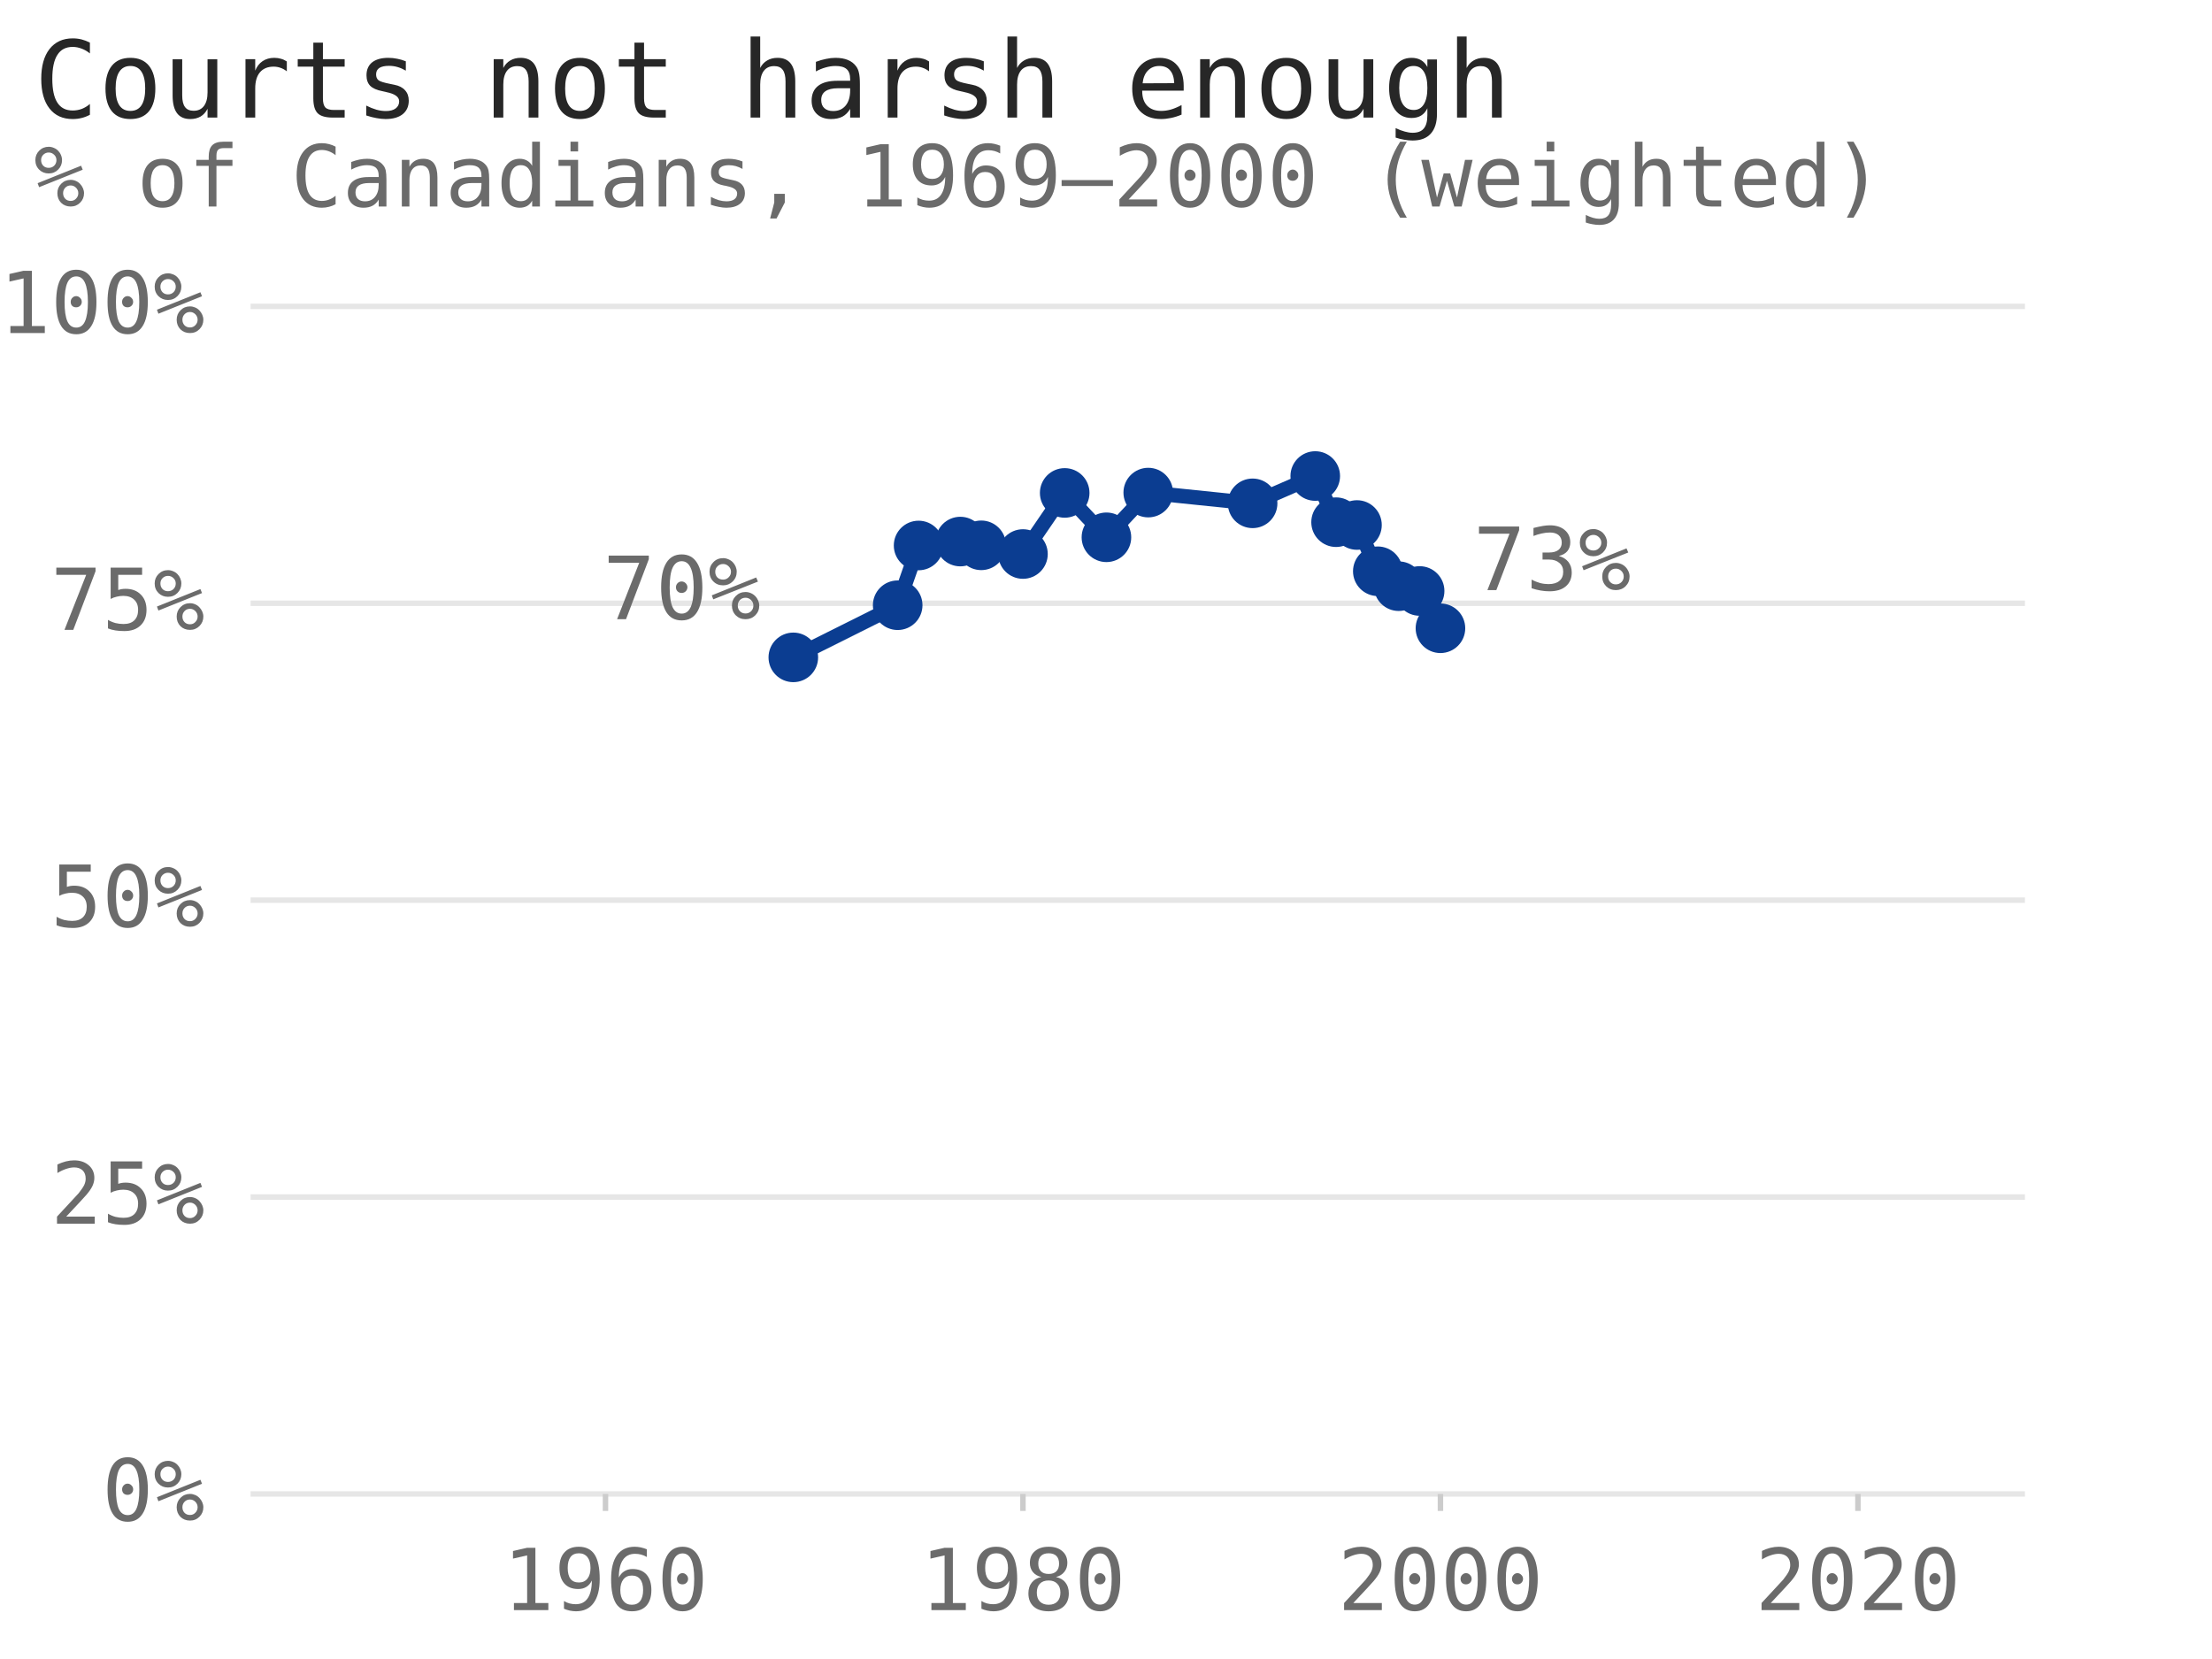
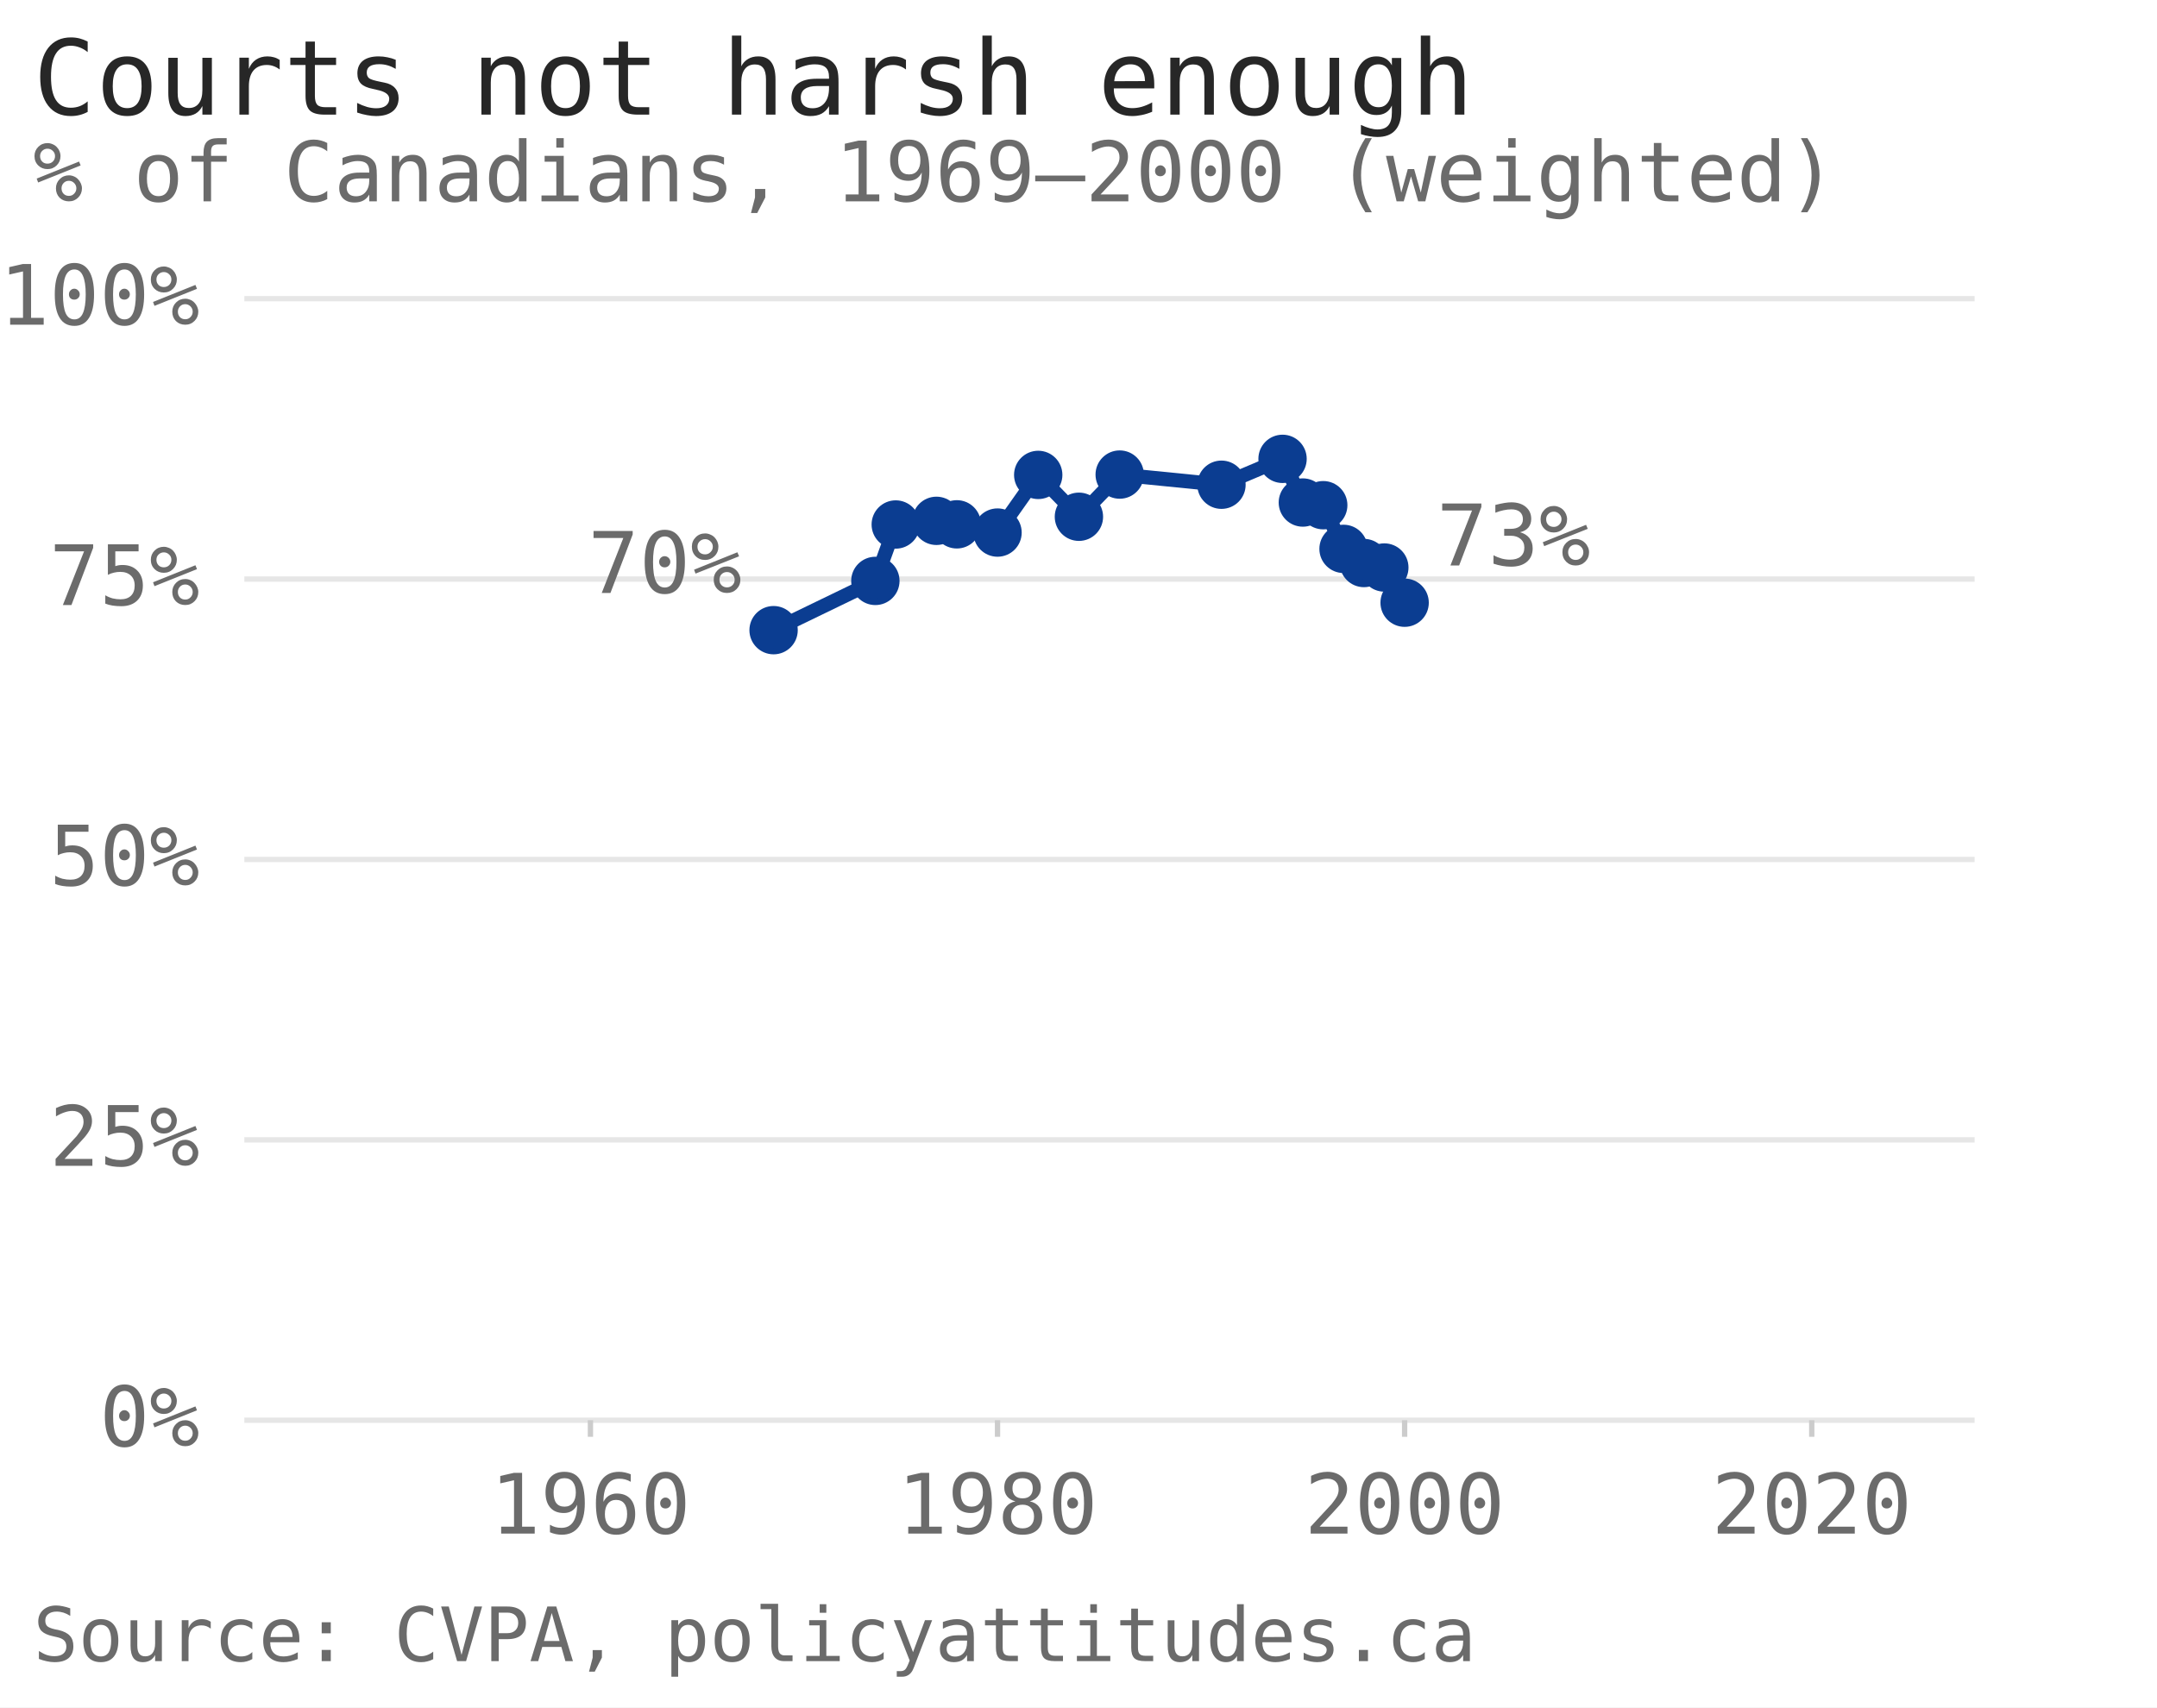
- <svg xmlns="http://www.w3.org/2000/svg" width="259.20pt" height="194.40pt" viewBox="0 0 259.20 194.40">
+ <svg xmlns="http://www.w3.org/2000/svg" width="259.20pt" height="205.20pt" viewBox="0 0 259.20 205.20">
  <g id="courts-not-harsh-enough" class="svglite">
    <defs>
      <style type="text/css">
    .svglite line, .svglite polyline, .svglite polygon, .svglite path, .svglite rect, .svglite circle {
      fill: none;
      stroke: #000000;
      stroke-linecap: round;
      stroke-linejoin: round;
      stroke-miterlimit: 10.00;
    }
    .svglite text {
      white-space: pre;
    }
    .svglite g.glyphgroup path {
      fill: inherit;
      stroke: none;
    }
  </style>
    </defs>
    <rect width="100%" height="100%" style="stroke: none; fill: #FFFFFF;" />
    <defs>
-       <clipPath id="courts-not-harsh-enough-cpMC4wMHwyNTkuMjB8MC4wMHwxOTQuNDA=">
-         <rect x="0.00" y="0.00" width="259.20" height="194.40" />
+       <clipPath id="courts-not-harsh-enough-cpMC4wMHwyNTkuMjB8MC4wMHwyMDUuMjA=">
+         <rect x="0.00" y="0.00" width="259.20" height="205.20" />
      </clipPath>
    </defs>
-     <g clip-path="url(#courts-not-harsh-enough-cpMC4wMHwyNTkuMjB8MC4wMHwxOTQuNDA=)">
-       <rect x="0.00" y="-0" width="259.20" height="194.40" style="stroke-width: 1.16; stroke: none; fill: #FFFFFF;" />
-       <polyline points="29.36,175.06 237.28,175.06 " style="stroke-width: 0.64; stroke: #E6E6E6; stroke-linecap: butt;" />
-       <polyline points="29.36,140.27 237.28,140.27 " style="stroke-width: 0.64; stroke: #E6E6E6; stroke-linecap: butt;" />
-       <polyline points="29.36,105.48 237.28,105.48 " style="stroke-width: 0.64; stroke: #E6E6E6; stroke-linecap: butt;" />
-       <polyline points="29.36,70.69 237.28,70.69 " style="stroke-width: 0.64; stroke: #E6E6E6; stroke-linecap: butt;" />
+     <g clip-path="url(#courts-not-harsh-enough-cpMC4wMHwyNTkuMjB8MC4wMHwyMDUuMjA=)">
+       <rect x="0.00" y="0.00" width="259.20" height="205.20" style="stroke-width: 1.16; stroke: none; fill: #FFFFFF;" />
+       <polyline points="29.36,170.70 237.28,170.70 " style="stroke-width: 0.64; stroke: #E6E6E6; stroke-linecap: butt;" />
+       <polyline points="29.36,137.00 237.28,137.00 " style="stroke-width: 0.64; stroke: #E6E6E6; stroke-linecap: butt;" />
+       <polyline points="29.36,103.30 237.28,103.30 " style="stroke-width: 0.64; stroke: #E6E6E6; stroke-linecap: butt;" />
+       <polyline points="29.36,69.60 237.28,69.60 " style="stroke-width: 0.64; stroke: #E6E6E6; stroke-linecap: butt;" />
      <polyline points="29.36,35.90 237.28,35.90 " style="stroke-width: 0.64; stroke: #E6E6E6; stroke-linecap: butt;" />
-       <polyline points="92.96,77.03 105.19,70.92 107.64,63.92 112.53,63.46 114.98,63.90 119.87,64.92 124.76,57.76 129.65,62.96 134.55,57.72 146.78,58.98 154.12,55.78 156.56,61.19 159.01,61.52 161.45,66.94 163.90,68.69 166.35,69.25 168.79,73.62 " style="stroke-width: 1.71; stroke: #0B3D91; stroke-linecap: butt;" />
-       <circle cx="92.96" cy="77.03" r="2.52" style="stroke-width: 0.77; stroke: #0B3D91; fill: #0B3D91;" />
-       <circle cx="105.19" cy="70.92" r="2.52" style="stroke-width: 0.77; stroke: #0B3D91; fill: #0B3D91;" />
-       <circle cx="107.64" cy="63.92" r="2.52" style="stroke-width: 0.77; stroke: #0B3D91; fill: #0B3D91;" />
-       <circle cx="112.53" cy="63.46" r="2.52" style="stroke-width: 0.77; stroke: #0B3D91; fill: #0B3D91;" />
-       <circle cx="114.98" cy="63.90" r="2.52" style="stroke-width: 0.77; stroke: #0B3D91; fill: #0B3D91;" />
-       <circle cx="119.87" cy="64.92" r="2.52" style="stroke-width: 0.77; stroke: #0B3D91; fill: #0B3D91;" />
-       <circle cx="124.76" cy="57.76" r="2.52" style="stroke-width: 0.77; stroke: #0B3D91; fill: #0B3D91;" />
-       <circle cx="129.65" cy="62.96" r="2.52" style="stroke-width: 0.77; stroke: #0B3D91; fill: #0B3D91;" />
-       <circle cx="134.55" cy="57.72" r="2.52" style="stroke-width: 0.77; stroke: #0B3D91; fill: #0B3D91;" />
-       <circle cx="146.78" cy="58.98" r="2.52" style="stroke-width: 0.77; stroke: #0B3D91; fill: #0B3D91;" />
-       <circle cx="154.12" cy="55.78" r="2.52" style="stroke-width: 0.77; stroke: #0B3D91; fill: #0B3D91;" />
-       <circle cx="156.56" cy="61.19" r="2.52" style="stroke-width: 0.77; stroke: #0B3D91; fill: #0B3D91;" />
-       <circle cx="159.01" cy="61.52" r="2.52" style="stroke-width: 0.77; stroke: #0B3D91; fill: #0B3D91;" />
-       <circle cx="161.45" cy="66.94" r="2.52" style="stroke-width: 0.77; stroke: #0B3D91; fill: #0B3D91;" />
-       <circle cx="163.90" cy="68.69" r="2.52" style="stroke-width: 0.77; stroke: #0B3D91; fill: #0B3D91;" />
-       <circle cx="166.35" cy="69.25" r="2.52" style="stroke-width: 0.77; stroke: #0B3D91; fill: #0B3D91;" />
-       <circle cx="168.79" cy="73.62" r="2.52" style="stroke-width: 0.77; stroke: #0B3D91; fill: #0B3D91;" />
-       <text x="89.13" y="72.56" text-anchor="end" style="font-size: 10.24px;fill: #6B6B6B; font-family: &quot;Inconsolata&quot;;">70%</text>
-       <text x="172.62" y="69.15" style="font-size: 10.24px;fill: #6B6B6B; font-family: &quot;Inconsolata&quot;;">73%</text>
-       <text x="23.99" y="178.18" text-anchor="end" style="font-size: 10.00px;fill: #6B6B6B; font-family: &quot;Inconsolata&quot;;">0%</text>
-       <text x="23.99" y="143.39" text-anchor="end" style="font-size: 10.00px;fill: #6B6B6B; font-family: &quot;Inconsolata&quot;;">25%</text>
-       <text x="23.99" y="108.60" text-anchor="end" style="font-size: 10.00px;fill: #6B6B6B; font-family: &quot;Inconsolata&quot;;">50%</text>
-       <text x="23.99" y="73.81" text-anchor="end" style="font-size: 10.00px;fill: #6B6B6B; font-family: &quot;Inconsolata&quot;;">75%</text>
+       <polyline points="92.96,75.74 105.19,69.82 107.64,63.04 112.53,62.60 114.98,63.02 119.87,64.01 124.76,57.08 129.65,62.11 134.55,57.04 146.78,58.26 154.12,55.15 156.56,60.40 159.01,60.72 161.45,65.97 163.90,67.67 166.35,68.21 168.79,72.44 " style="stroke-width: 1.71; stroke: #0B3D91; stroke-linecap: butt;" />
+       <circle cx="92.96" cy="75.74" r="2.52" style="stroke-width: 0.77; stroke: #0B3D91; fill: #0B3D91;" />
+       <circle cx="105.19" cy="69.82" r="2.52" style="stroke-width: 0.77; stroke: #0B3D91; fill: #0B3D91;" />
+       <circle cx="107.64" cy="63.04" r="2.52" style="stroke-width: 0.77; stroke: #0B3D91; fill: #0B3D91;" />
+       <circle cx="112.53" cy="62.60" r="2.52" style="stroke-width: 0.77; stroke: #0B3D91; fill: #0B3D91;" />
+       <circle cx="114.98" cy="63.02" r="2.52" style="stroke-width: 0.77; stroke: #0B3D91; fill: #0B3D91;" />
+       <circle cx="119.87" cy="64.01" r="2.52" style="stroke-width: 0.77; stroke: #0B3D91; fill: #0B3D91;" />
+       <circle cx="124.76" cy="57.08" r="2.52" style="stroke-width: 0.77; stroke: #0B3D91; fill: #0B3D91;" />
+       <circle cx="129.65" cy="62.11" r="2.52" style="stroke-width: 0.77; stroke: #0B3D91; fill: #0B3D91;" />
+       <circle cx="134.55" cy="57.04" r="2.52" style="stroke-width: 0.77; stroke: #0B3D91; fill: #0B3D91;" />
+       <circle cx="146.78" cy="58.26" r="2.52" style="stroke-width: 0.77; stroke: #0B3D91; fill: #0B3D91;" />
+       <circle cx="154.12" cy="55.15" r="2.52" style="stroke-width: 0.77; stroke: #0B3D91; fill: #0B3D91;" />
+       <circle cx="156.56" cy="60.40" r="2.52" style="stroke-width: 0.77; stroke: #0B3D91; fill: #0B3D91;" />
+       <circle cx="159.01" cy="60.72" r="2.52" style="stroke-width: 0.77; stroke: #0B3D91; fill: #0B3D91;" />
+       <circle cx="161.45" cy="65.97" r="2.52" style="stroke-width: 0.77; stroke: #0B3D91; fill: #0B3D91;" />
+       <circle cx="163.90" cy="67.67" r="2.52" style="stroke-width: 0.77; stroke: #0B3D91; fill: #0B3D91;" />
+       <circle cx="166.35" cy="68.21" r="2.52" style="stroke-width: 0.77; stroke: #0B3D91; fill: #0B3D91;" />
+       <circle cx="168.79" cy="72.44" r="2.52" style="stroke-width: 0.77; stroke: #0B3D91; fill: #0B3D91;" />
+       <text x="89.13" y="71.27" text-anchor="end" style="font-size: 10.24px;fill: #6B6B6B; font-family: &quot;Inconsolata&quot;;">70%</text>
+       <text x="172.62" y="67.97" style="font-size: 10.24px;fill: #6B6B6B; font-family: &quot;Inconsolata&quot;;">73%</text>
+       <text x="23.99" y="173.82" text-anchor="end" style="font-size: 10.00px;fill: #6B6B6B; font-family: &quot;Inconsolata&quot;;">0%</text>
+       <text x="23.99" y="140.12" text-anchor="end" style="font-size: 10.00px;fill: #6B6B6B; font-family: &quot;Inconsolata&quot;;">25%</text>
+       <text x="23.99" y="106.42" text-anchor="end" style="font-size: 10.00px;fill: #6B6B6B; font-family: &quot;Inconsolata&quot;;">50%</text>
+       <text x="23.99" y="72.72" text-anchor="end" style="font-size: 10.00px;fill: #6B6B6B; font-family: &quot;Inconsolata&quot;;">75%</text>
      <text x="23.99" y="39.03" text-anchor="end" style="font-size: 10.00px;fill: #6B6B6B; font-family: &quot;Inconsolata&quot;;">100%</text>
-       <polyline points="70.95,177.05 70.95,175.06 " style="stroke-width: 0.64; stroke: #CCCCCC; stroke-linecap: butt;" />
-       <polyline points="119.87,177.05 119.87,175.06 " style="stroke-width: 0.64; stroke: #CCCCCC; stroke-linecap: butt;" />
-       <polyline points="168.79,177.05 168.79,175.06 " style="stroke-width: 0.64; stroke: #CCCCCC; stroke-linecap: butt;" />
-       <polyline points="217.71,177.05 217.71,175.06 " style="stroke-width: 0.64; stroke: #CCCCCC; stroke-linecap: butt;" />
-       <text x="70.95" y="188.67" text-anchor="middle" style="font-size: 10.00px;fill: #6B6B6B; font-family: &quot;Inconsolata&quot;;">1960</text>
-       <text x="119.87" y="188.67" text-anchor="middle" style="font-size: 10.00px;fill: #6B6B6B; font-family: &quot;Inconsolata&quot;;">1980</text>
-       <text x="168.79" y="188.67" text-anchor="middle" style="font-size: 10.00px;fill: #6B6B6B; font-family: &quot;Inconsolata&quot;;">2000</text>
-       <text x="217.71" y="188.67" text-anchor="middle" style="font-size: 10.00px;fill: #6B6B6B; font-family: &quot;Inconsolata&quot;;">2020</text>
+       <polyline points="70.95,172.69 70.95,170.70 " style="stroke-width: 0.64; stroke: #CCCCCC; stroke-linecap: butt;" />
+       <polyline points="119.87,172.69 119.87,170.70 " style="stroke-width: 0.64; stroke: #CCCCCC; stroke-linecap: butt;" />
+       <polyline points="168.79,172.69 168.79,170.70 " style="stroke-width: 0.64; stroke: #CCCCCC; stroke-linecap: butt;" />
+       <polyline points="217.71,172.69 217.71,170.70 " style="stroke-width: 0.64; stroke: #CCCCCC; stroke-linecap: butt;" />
+       <text x="70.95" y="184.32" text-anchor="middle" style="font-size: 10.00px;fill: #6B6B6B; font-family: &quot;Inconsolata&quot;;">1960</text>
+       <text x="119.87" y="184.32" text-anchor="middle" style="font-size: 10.00px;fill: #6B6B6B; font-family: &quot;Inconsolata&quot;;">1980</text>
+       <text x="168.79" y="184.32" text-anchor="middle" style="font-size: 10.00px;fill: #6B6B6B; font-family: &quot;Inconsolata&quot;;">2000</text>
+       <text x="217.71" y="184.32" text-anchor="middle" style="font-size: 10.00px;fill: #6B6B6B; font-family: &quot;Inconsolata&quot;;">2020</text>
      <text x="3.99" y="24.20" style="font-size: 10.00px;fill: #6B6B6B; font-family: &quot;Inconsolata&quot;;">% of Canadians, 1969–2000 (weighted)</text>
      <text x="3.99" y="13.78" style="font-size: 12.50px; font-weight: 500;fill: #272727; font-family: &quot;Inconsolata&quot;;">Courts not harsh enough</text>
+       <text x="3.99" y="199.65" style="font-size: 9.00px;fill: #6B6B6B; font-family: &quot;Inconsolata&quot;;">Source: CVPA, policyattitudes.ca</text>
    </g>
  </g>
</svg>
